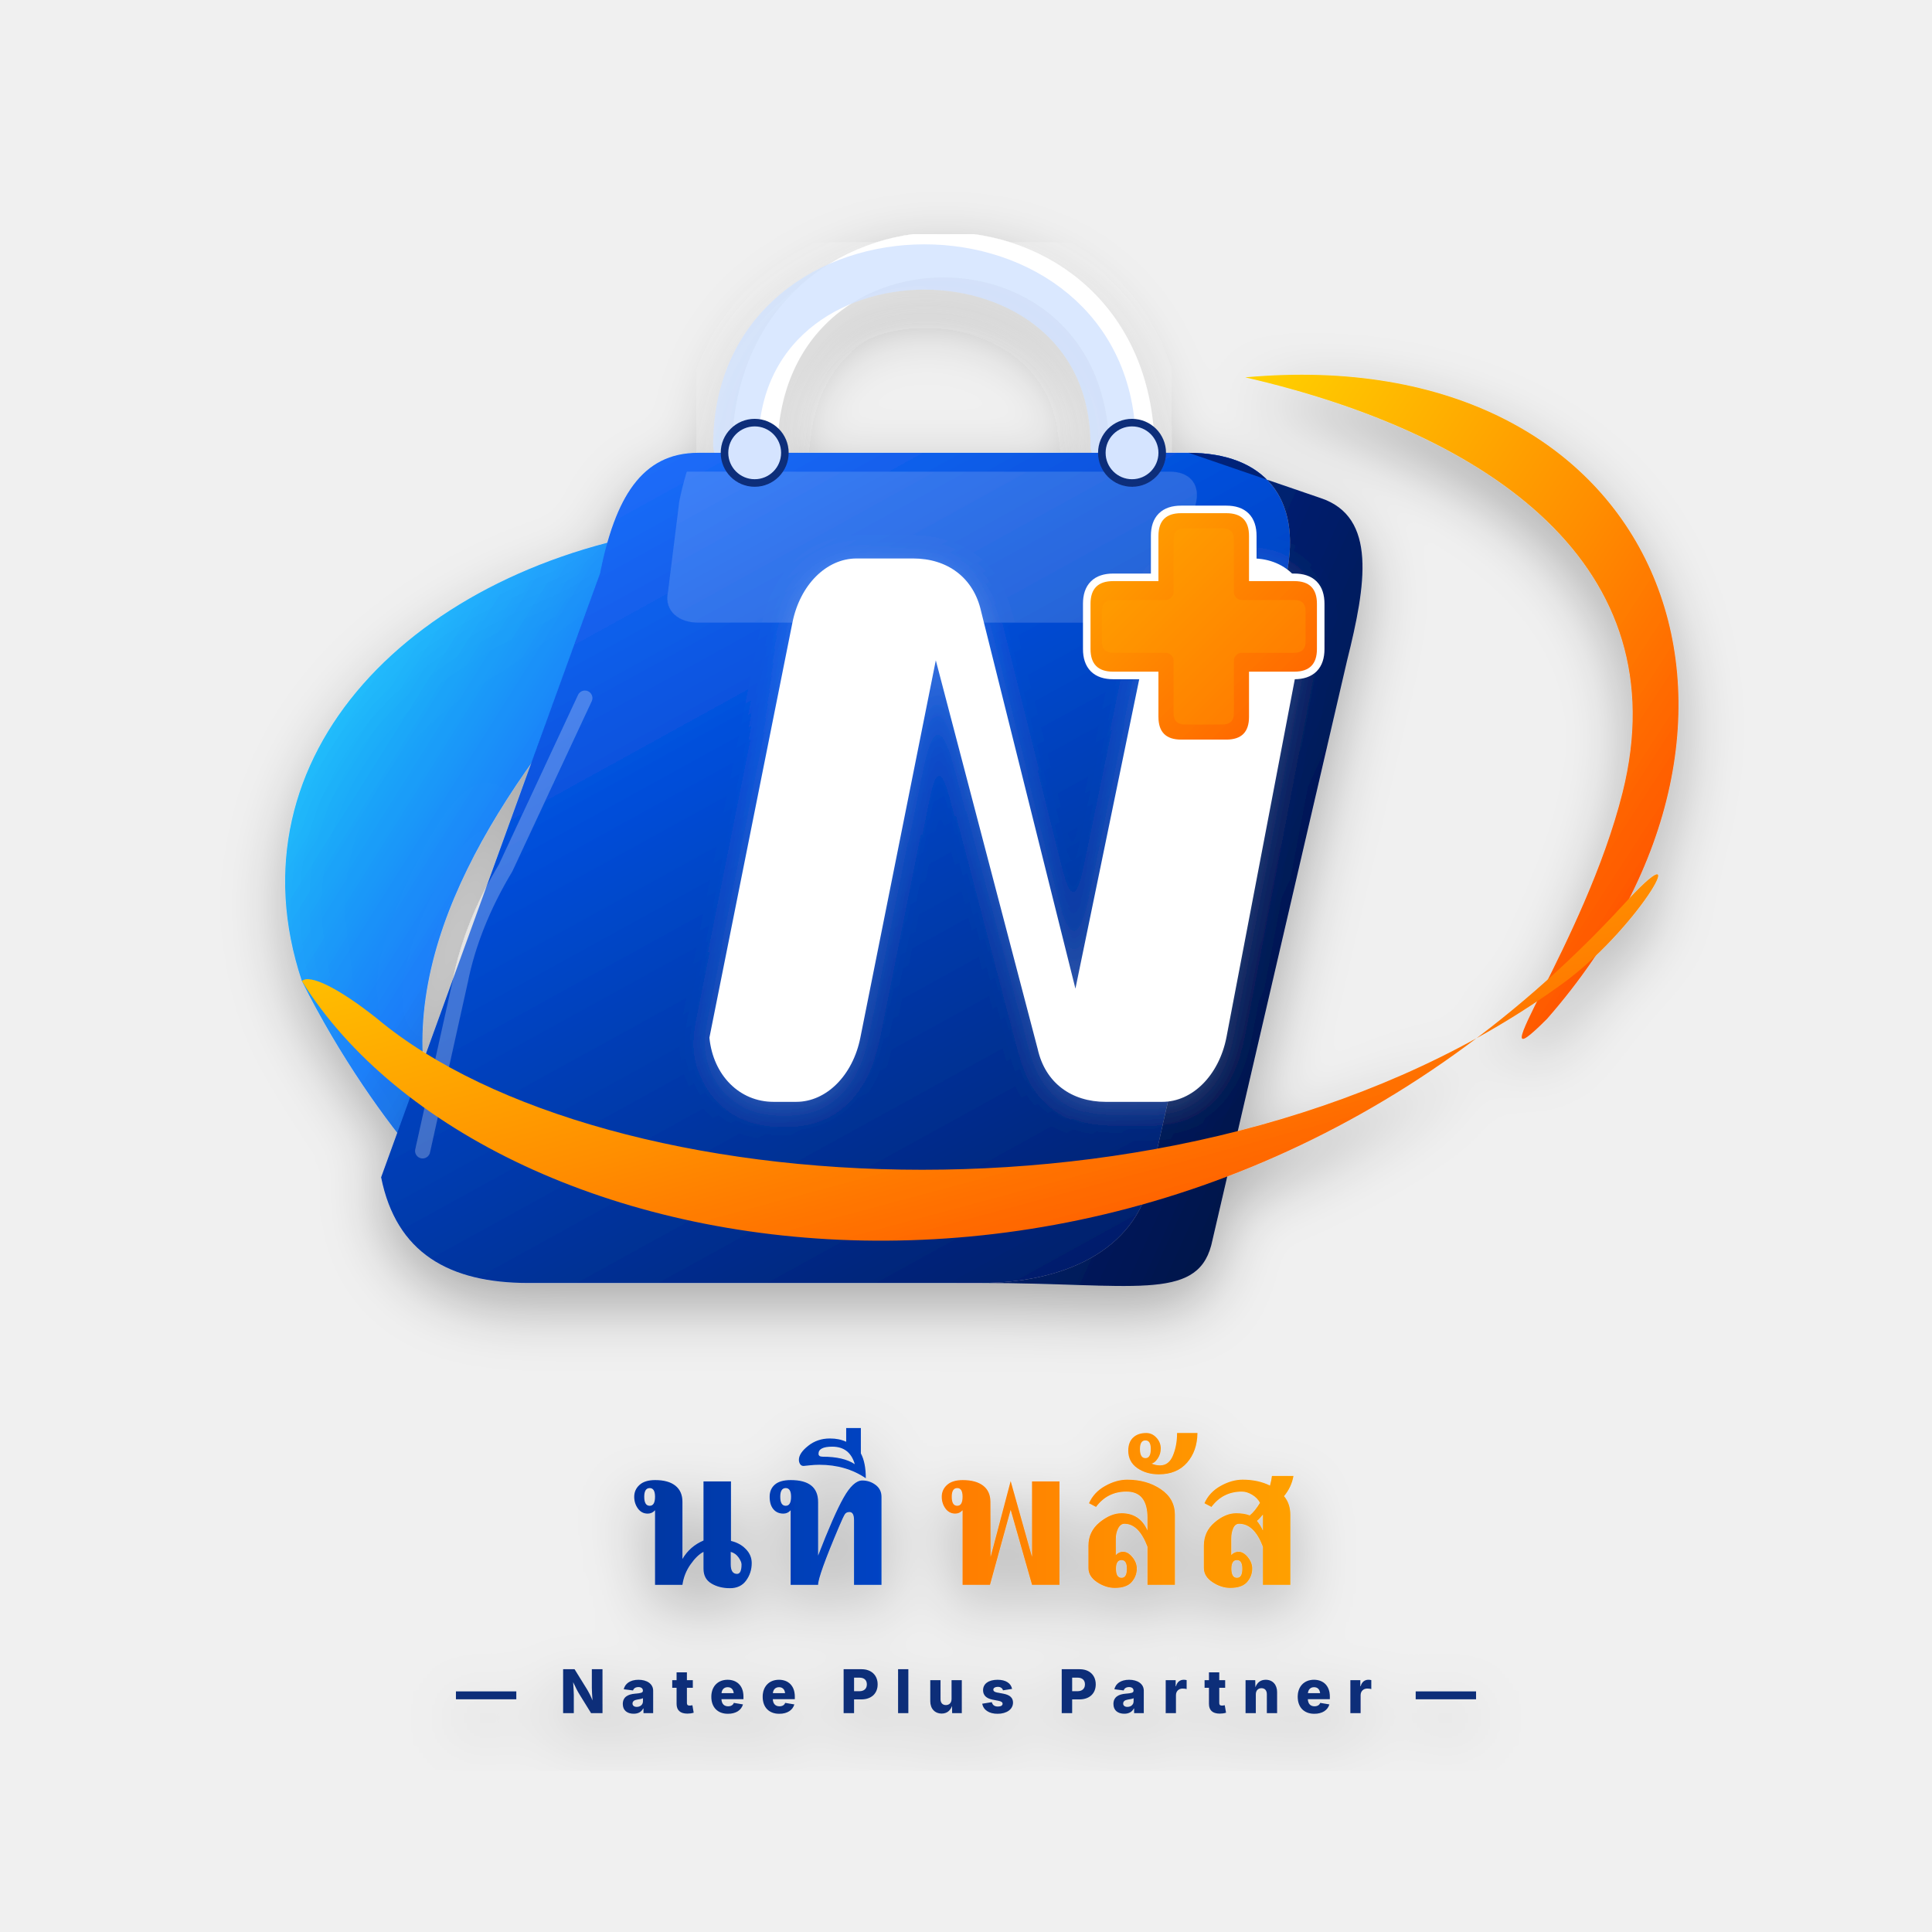
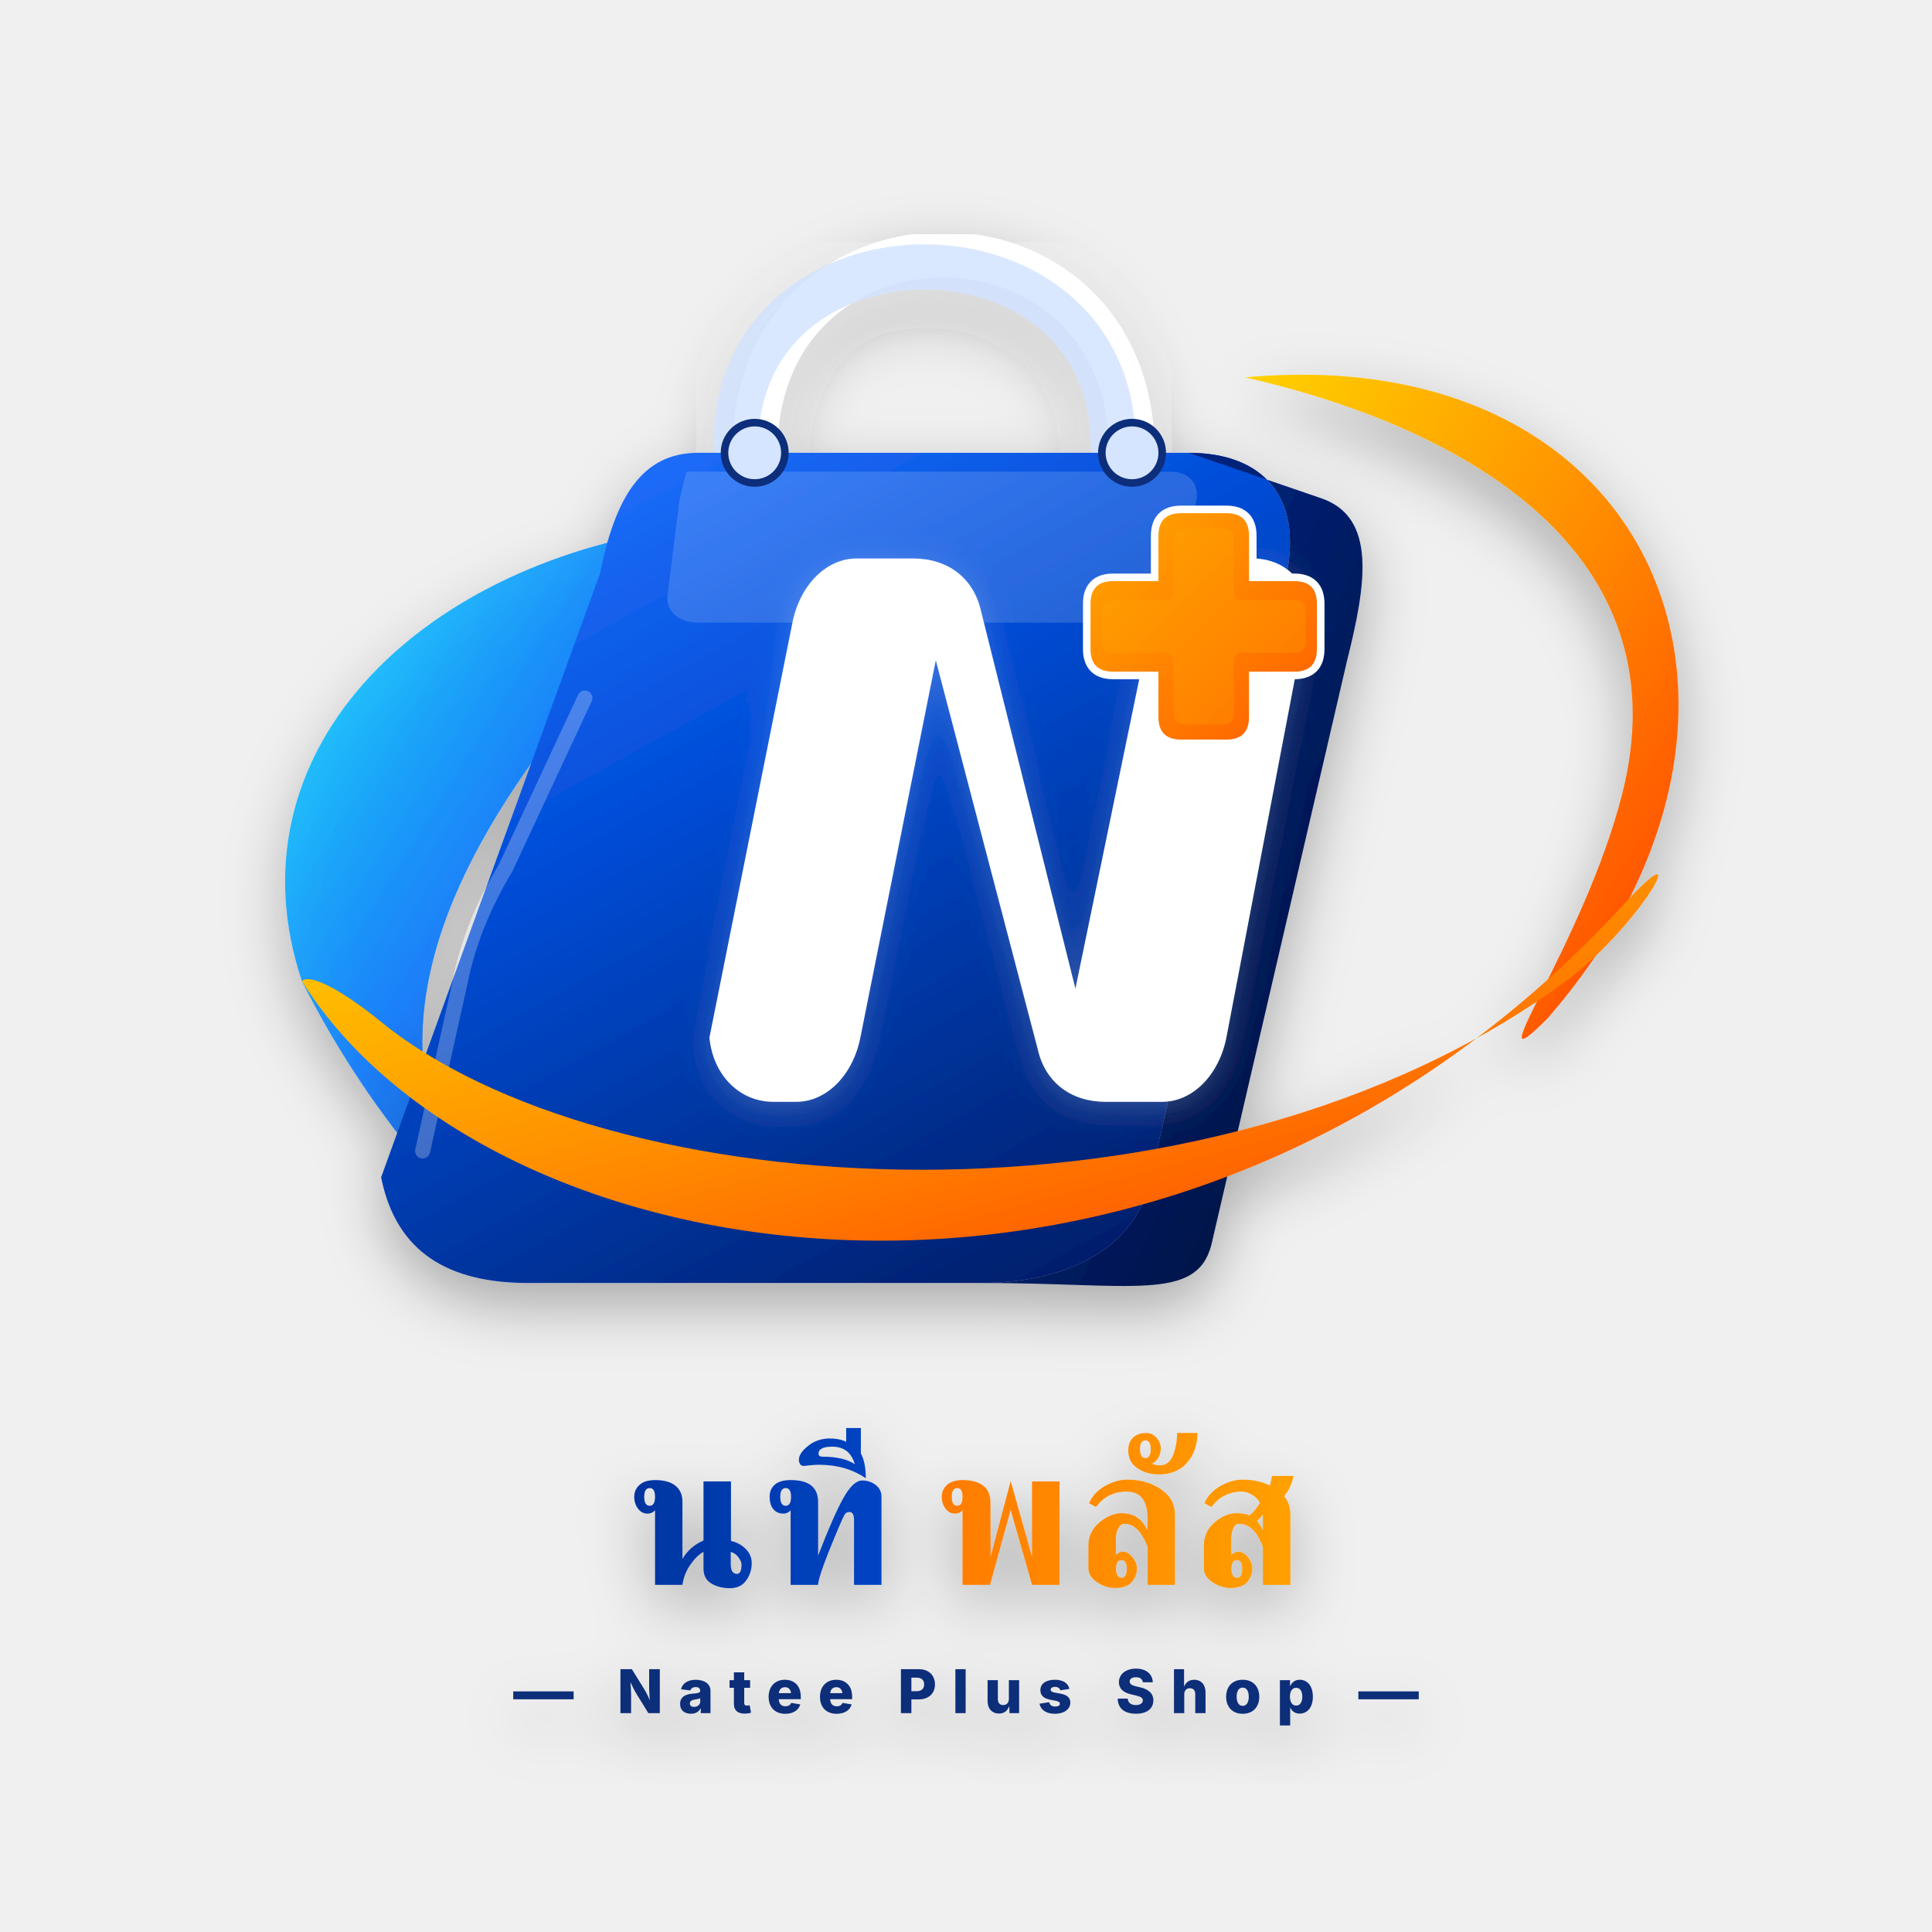
<svg xmlns="http://www.w3.org/2000/svg" viewBox="0 0 512 512" width="100%" height="100%">
  <defs>
    <linearGradient id="bagGrad" x1="20%" y1="0%" x2="80%" y2="100%">
      <stop offset="0%" stop-color="#2172FF" />
      <stop offset="35%" stop-color="#024DD8" />
      <stop offset="100%" stop-color="#001C66" />
    </linearGradient>
    <linearGradient id="bagFoldGrad" x1="0%" y1="0%" x2="100%" y2="100%">
      <stop offset="0%" stop-color="#002D9C" />
      <stop offset="100%" stop-color="#000E33" />
    </linearGradient>
    <linearGradient id="goldSwooshGrad" x1="0%" y1="0%" x2="100%" y2="100%">
      <stop offset="0%" stop-color="#FFD200" />
      <stop offset="50%" stop-color="#FF8E00" />
      <stop offset="100%" stop-color="#FF3E00" />
    </linearGradient>
    <linearGradient id="blueSwooshGrad" x1="0%" y1="0%" x2="100%" y2="100%">
      <stop offset="0%" stop-color="#00E5FF" />
      <stop offset="50%" stop-color="#0072FF" />
      <stop offset="100%" stop-color="#001C66" />
    </linearGradient>
    <linearGradient id="plusGrad" x1="0%" y1="0%" x2="100%" y2="100%">
      <stop offset="0%" stop-color="#FFA800" />
      <stop offset="100%" stop-color="#FF5D00" />
    </linearGradient>
    <linearGradient id="nateeTextGrad" x1="0%" y1="0%" x2="100%" y2="0%">
      <stop offset="0%" stop-color="#0035A0" />
      <stop offset="100%" stop-color="#005CFF" />
    </linearGradient>
    <linearGradient id="plusTextGrad" x1="0%" y1="0%" x2="100%" y2="0%">
      <stop offset="0%" stop-color="#FF5C00" />
      <stop offset="100%" stop-color="#FFA000" />
    </linearGradient>
    <filter id="dropShadow" x="-20%" y="-20%" width="140%" height="140%">
      <feDropShadow dx="0" dy="6" stdDeviation="8" flood-color="#000" flood-opacity="0.3" />
    </filter>
    <filter id="glow" x="-10%" y="-10%" width="120%" height="120%">
      <feDropShadow dx="0" dy="2" stdDeviation="4" flood-color="#FFF" flood-opacity="0.2" />
    </filter>
  </defs>
  <g transform="translate(0, -10)" filter="url(#dropShadow)">
    <path d="M 80 270 C 60 210, 110 160, 180 150 C 200 148, 170 175, 150 200 C 120 238, 100 280, 120 320 C 130 340, 100 310, 80 270 Z" fill="url(#blueSwooshGrad)" opacity="0.85" />
    <path d="M 330 110 C 440 100, 480 200, 410 280 C 390 300, 420 260, 430 220 C 445 160, 395 125, 330 110 Z" fill="url(#goldSwooshGrad)" />
    <g stroke="#EAF2FF" stroke-width="12" fill="none" stroke-linecap="round" filter="url(#glow)">
      <path d="M 200 130 C 200 60, 300 60, 300 130" stroke="#FFFFFF" />
      <path d="M 195 128 C 195 65, 295 65, 295 128" stroke="#D1E2FF" opacity="0.8" />
    </g>
    <path d="M 185 130 L 315 130 C 335 130, 345 142, 341 162 L 305 322 C 301 342, 281 350, 260 350 L 140 350 C 119 350, 105 342, 101 322 L 159 162 C 163 142, 170 130, 185 130 Z" fill="url(#bagGrad)" />
    <path d="M 315 130 L 350 142 C 365 147, 362 165, 357 185 L 321 340 C 317 355, 300 350, 260 350 C 281 350, 301 342, 305 322 L 341 162 C 345 142, 335 130, 315 130 Z" fill="url(#bagFoldGrad)" />
    <path d="M 182 135 L 310 135 C 315 135, 318 138, 317 143 L 311 170 C 310 173, 305 175, 300 175 L 185 175 C 180 175, 176 172, 177 167 L 180 143 C 181 138, 182 135, 182 135 Z" fill="#FFFFFF" opacity="0.15" />
    <path d="M 112 315 L 122 270 C 124 260, 128 250, 134 240 L 155 195" stroke="#FFFFFF" stroke-width="4" stroke-linecap="round" fill="none" opacity="0.25" />
    <circle cx="200" cy="130" r="8" fill="#D5E4FF" stroke="#0C2D7A" stroke-width="2" />
    <circle cx="300" cy="130" r="8" fill="#D5E4FF" stroke="#0C2D7A" stroke-width="2" />
    <path d="M 188 285 L 210 175 C 212 165, 219 158, 227 158 L 242 158 C 251 158, 258 163, 260 172 L 285 272 L 305 175 C 307 165, 314 158, 322 158 L 332 158 C 341 158, 348 165, 346 175 L 325 285 C 323 295, 316 302, 308 302 L 293 302 C 284 302, 277 297, 275 288 L 248 185 L 228 285 C 226 295, 219 302, 211 302 L 205 302 C 196 302, 189 295, 188 285 Z" fill="#FFFFFF" filter="url(#glow)" />
    <g transform="translate(285, 140)">
      <path d="M 28 6 L 40 6 C 44 6, 46 8, 46 12 L 46 24 L 58 24 C 62 24, 64 26, 64 30 L 64 42 C 64 46, 62 48, 58 48 L 46 48 L 46 60 C 46 64, 44 66, 40 66 L 28 66 C 24 66, 22 64, 22 60 L 22 48 L 10 48 C 6 48, 4 46, 4 42 L 4 30 C 4 26, 6 24, 10 24 L 22 24 L 22 12 C 22 8, 24 6, 28 6 Z" fill="#000000" stroke="#FFFFFF" stroke-width="4" stroke-linejoin="round" />
      <path d="M 28 6 L 40 6 C 44 6, 46 8, 46 12 L 46 24 L 58 24 C 62 24, 64 26, 64 30 L 64 42 C 64 46, 62 48, 58 48 L 46 48 L 46 60 C 46 64, 44 66, 40 66 L 28 66 C 24 66, 22 64, 22 60 L 22 48 L 10 48 C 6 48, 4 46, 4 42 L 4 30 C 4 26, 6 24, 10 24 L 22 24 L 22 12 C 22 8, 24 6, 28 6 Z" fill="url(#plusGrad)" />
      <path d="M 29 10 L 39 10 C 41 10, 42 11, 42 13 L 42 27 C 42 28, 43 29, 44 29 L 58 29 C 60 29, 61 30, 61 32 L 61 40 C 61 42, 60 43, 58 43 L 44 43 C 43 43, 42 44, 42 45 L 42 59 C 42 61, 41 62, 39 62 L 29 62 C 27 62, 26 61, 26 59 L 26 45 C 26 44, 25 43, 24 43 L 10 43 C 8 43, 7 42, 7 40 L 7 32 C 7 30, 8 29, 10 29 L 24 29 C 25 29, 26 28, 26 27 L 26 13 C 26 11, 27 10, 29 10 Z" fill="#FFA300" opacity="0.3" />
    </g>
    <path d="M 80 270 C 130 350, 310 380, 430 250 C 450 228, 435 255, 415 270 C 320 340, 160 330, 100 280 C 90 272, 82 268, 80 270 Z" fill="url(#goldSwooshGrad)" />
  </g>
  <g transform="translate(256, 420)" text-anchor="middle" filter="url(#dropShadow)">
    <text y="0" font-family="'Sarabun', 'Inter', sans-serif" font-weight="900" font-size="52" letter-spacing="1">
      <tspan fill="url(#nateeTextGrad)">นที</tspan>
      <tspan fill="url(#plusTextGrad)"> พลัส</tspan>
    </text>
    <text y="34" font-family="'Sarabun', 'Inter', sans-serif" font-weight="800" font-size="16" letter-spacing="4" fill="#0D2D79">
-       — Natee Plus Partner —
+       — Natee Plus Shop —
    </text>
  </g>
</svg>
